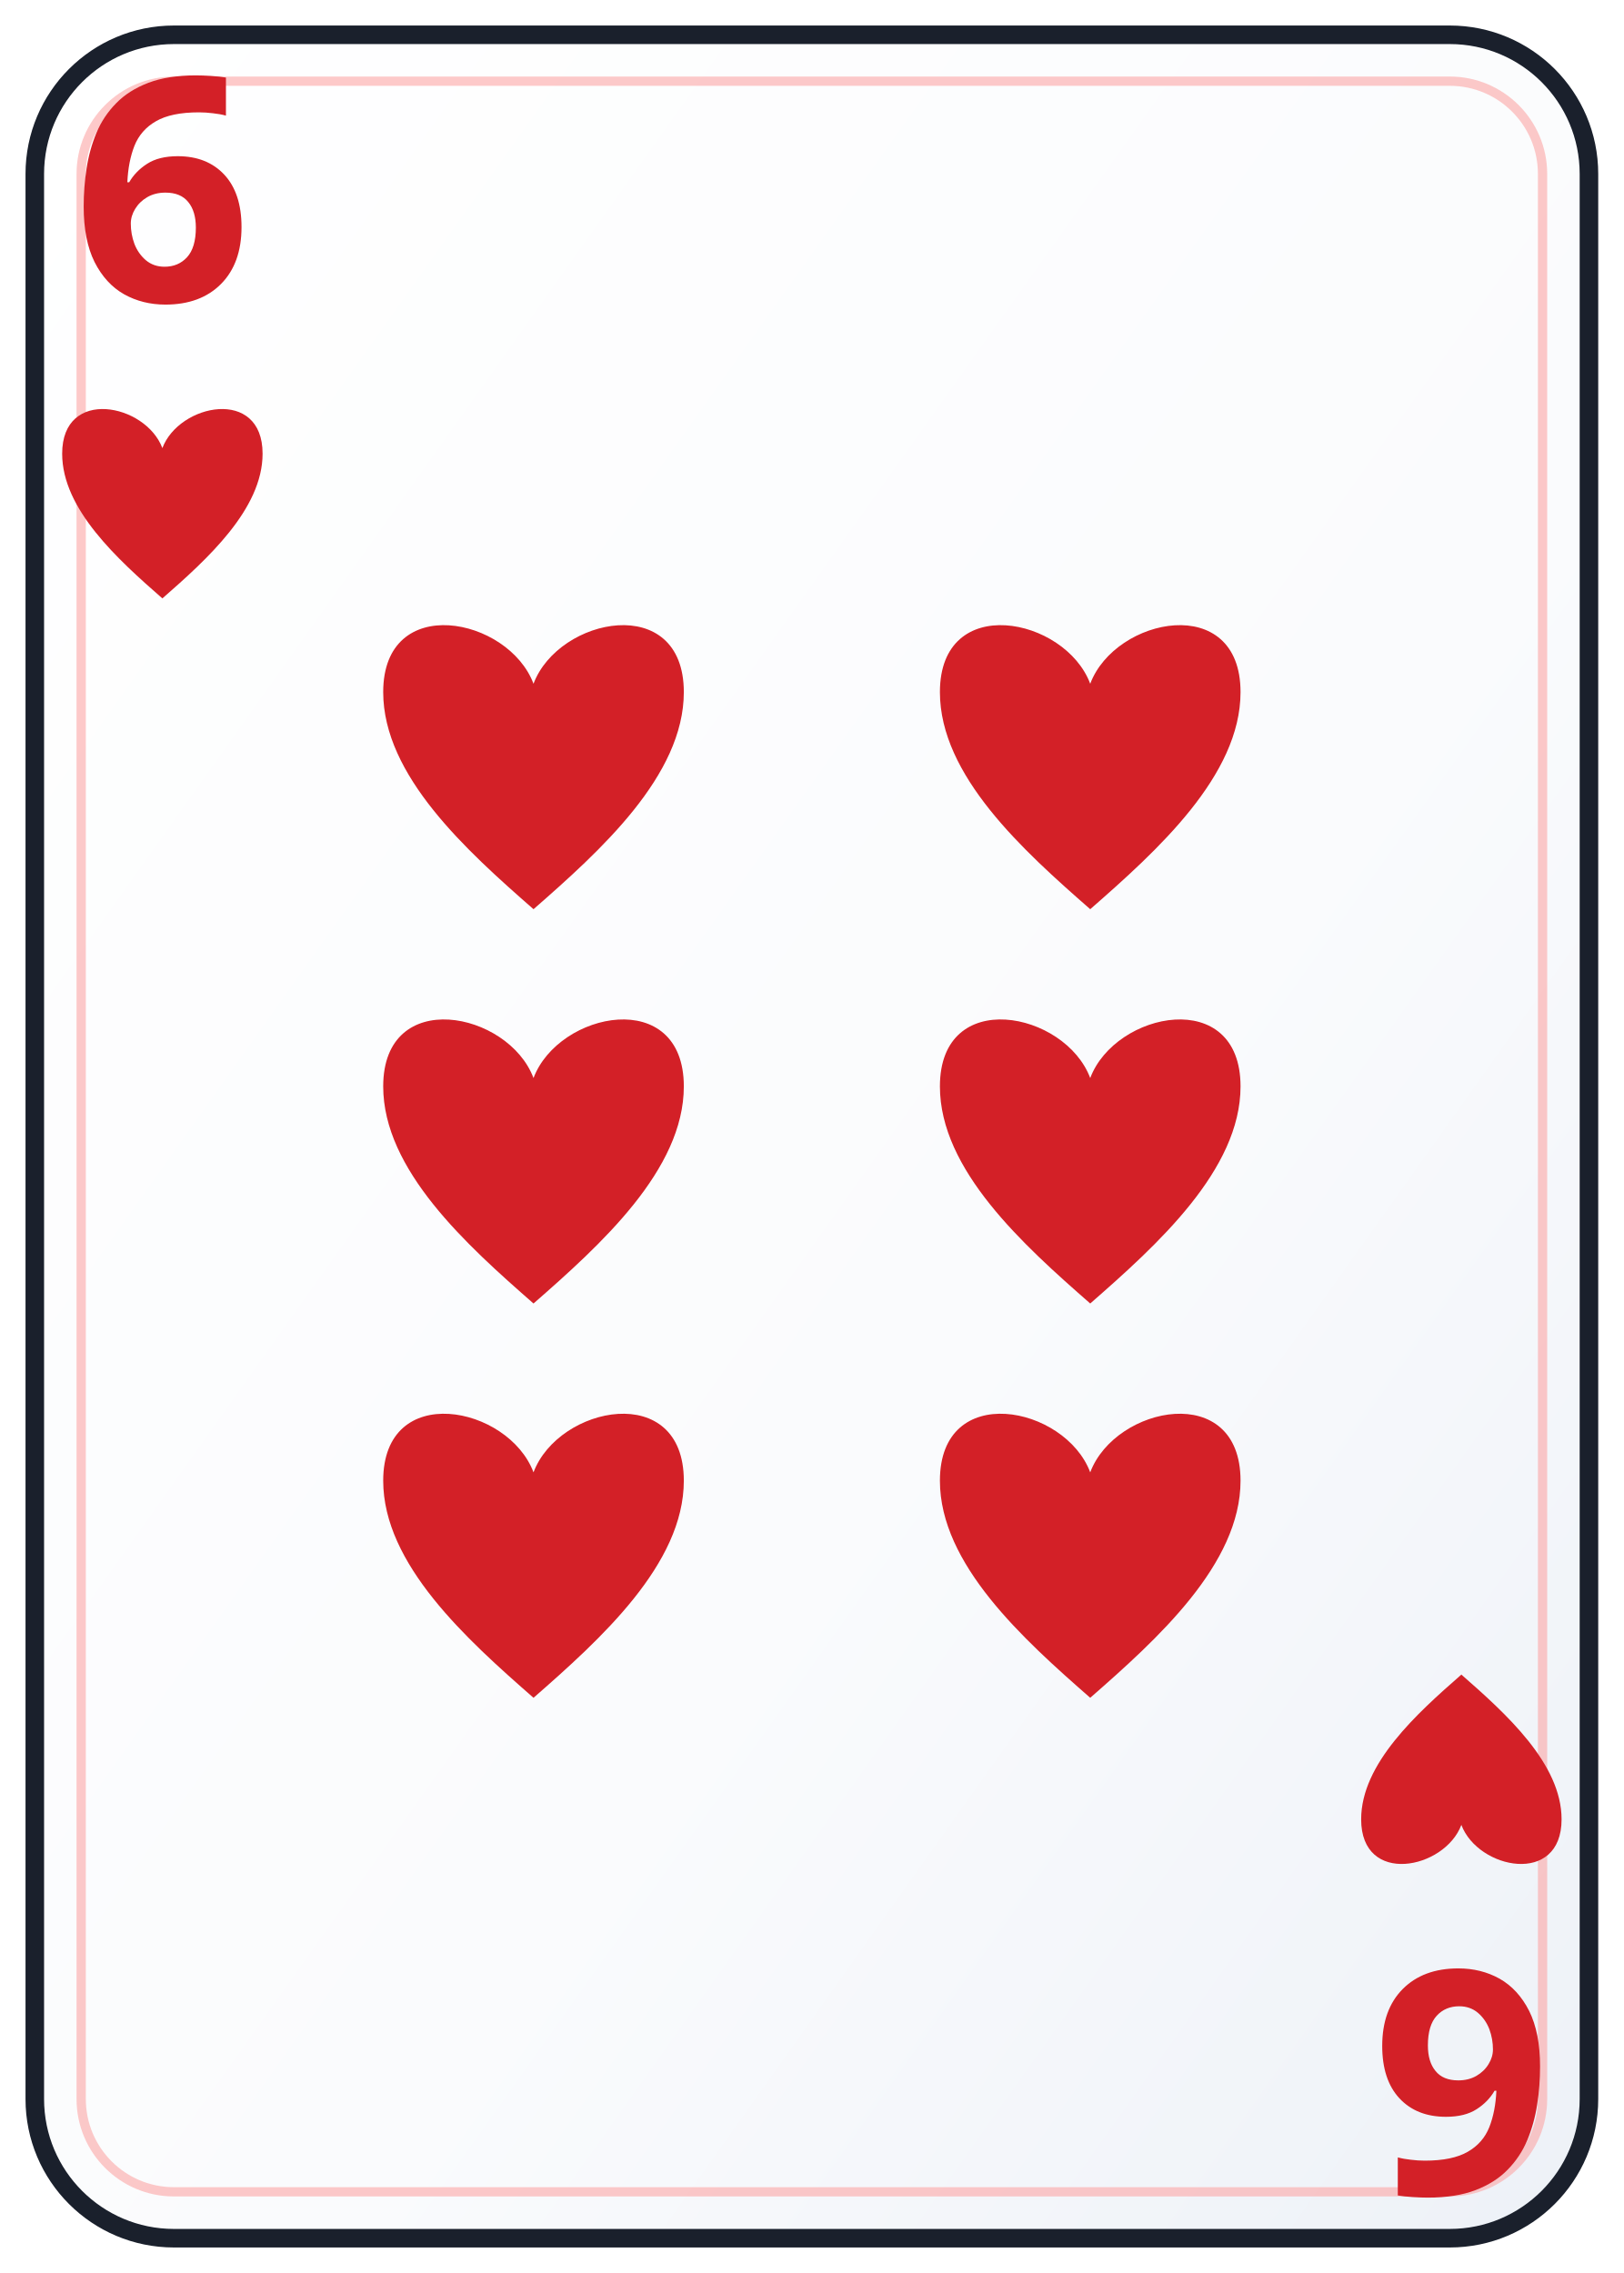
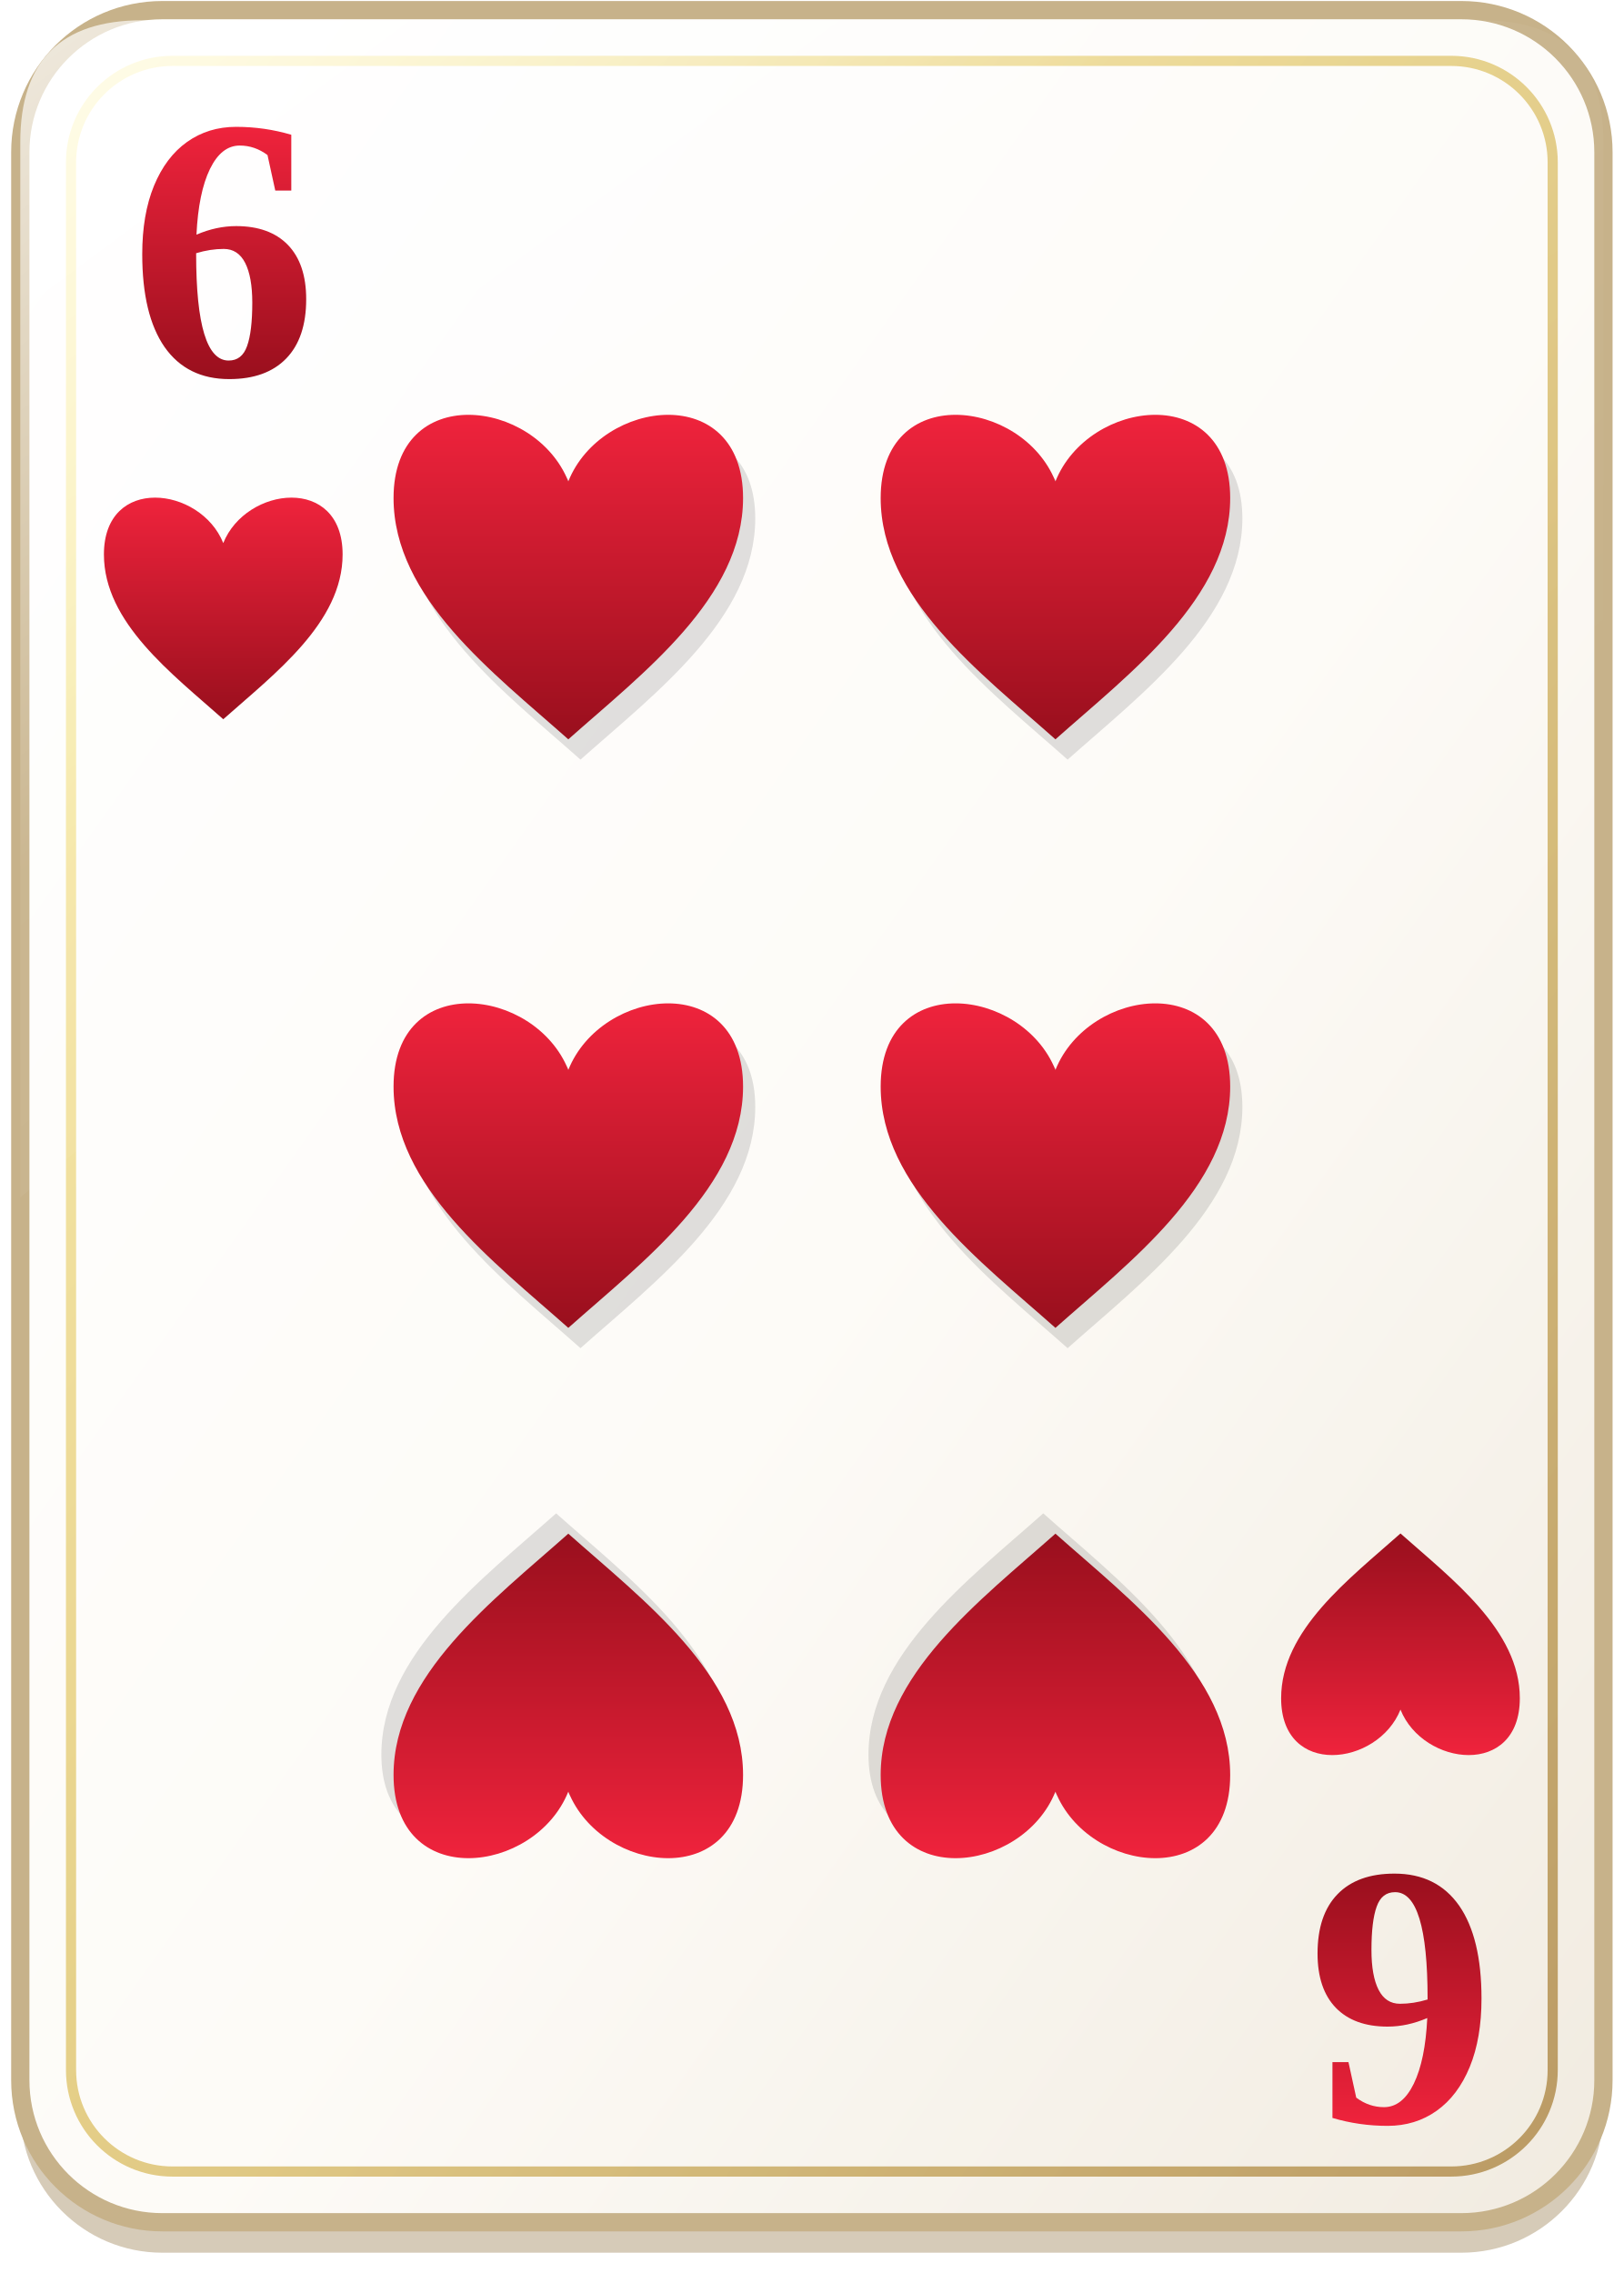
- <svg xmlns="http://www.w3.org/2000/svg" viewBox="0 0 140 196" width="140" height="196">
+ <svg xmlns="http://www.w3.org/2000/svg" viewBox="0 0 160 224" width="160" height="224">
  <defs>
-     <linearGradient id="cardBg" x1="0%" y1="0%" x2="100%" y2="100%">
+     <linearGradient id="cardFace" x1="0%" y1="0%" x2="100%" y2="100%">
      <stop offset="0%" stop-color="#ffffff" />
-       <stop offset="60%" stop-color="#fafbfd" />
-       <stop offset="100%" stop-color="#edf1f7" />
+       <stop offset="55%" stop-color="#fdfbf7" />
+       <stop offset="100%" stop-color="#f1ebe0" />
    </linearGradient>
+     <linearGradient id="gloss" x1="0%" y1="0%" x2="80%" y2="80%">
+       <stop offset="0%" stop-color="#ffffff" stop-opacity="0.72" />
+       <stop offset="45%" stop-color="#ffffff" stop-opacity="0.06" />
+       <stop offset="100%" stop-color="#ffffff" stop-opacity="0" />
+     </linearGradient>
+     <linearGradient id="goldGrad" x1="0%" y1="0%" x2="100%" y2="100%">
+       <stop offset="0%" stop-color="#fef08a" />
+       <stop offset="48%" stop-color="#d4af37" />
+       <stop offset="100%" stop-color="#92600a" />
+     </linearGradient>
+     <linearGradient id="suitGrad" x1="0%" y1="0%" x2="0%" y2="100%">
+       <stop offset="0%" stop-color="#ef233c" />
+       <stop offset="100%" stop-color="#990f1d" />
+     </linearGradient>
+     <radialGradient id="aceHalo" cx="50%" cy="50%" r="50%">
+       <stop offset="0%" stop-color="#fecdd3" stop-opacity="0.85" />
+       <stop offset="100%" stop-color="#ffffff" stop-opacity="0" />
+     </radialGradient>
  </defs>
-   <rect x="3" y="3" width="134" height="190" rx="12" fill="url(#cardBg)" stroke="#1a202c" stroke-width="1.6" />
-   <rect x="7" y="7" width="126" height="182" rx="8" fill="none" stroke="#fca5a5" stroke-width="0.8" opacity="0.6" />
-   <g transform="translate(14, 26)">
-     <text x="0" y="0" font-family="'Cinzel', 'Segoe UI', 'Helvetica Neue', serif" font-size="27" font-weight="800" text-anchor="middle" fill="#d32027">6</text>
-     <path d="M 0 -7 C -3 -15, -18 -18, -18 -6 C -18 4, -8 13, 0 20 C 8 13, 18 4, 18 -6 C 18 -18, 3 -15, 0 -7 Z" fill="#d32027" transform="translate(0, 16) scale(0.48)" />
+   <rect x="2" y="2" width="156" height="220" rx="14" fill="#d6cbb8" />
+   <rect x="2" y="1" width="156" height="218" rx="14" fill="url(#cardFace)" stroke="#c7b28a" stroke-width="1.8" />
+   <rect x="7" y="6" width="146" height="208" rx="10" fill="none" stroke="url(#goldGrad)" stroke-width="1" opacity="0.58" />
+   <path d="M 14 2 L 146 2 Q 158 2 158 14 L 158 76 Q 75 56 2 118 L 2 14 Q 2 2 14 2 Z" fill="url(#gloss)" />
+   <g transform="translate(22, 37)">
+     <text x="0" y="0" font-family="'Georgia', 'Times New Roman', 'Segoe UI', serif" font-size="37" font-weight="900" letter-spacing="0" text-anchor="middle" fill="url(#suitGrad)">6</text>
+     <path d="M 0 -8 C -4 -18, -21 -20, -21 -6 C -21 6, -9 15, 0 23 C 9 15, 21 6, 21 -6 C 21 -20, 4 -18, 0 -8 Z" fill="url(#suitGrad)" transform="translate(0, 21) scale(0.56)" />
  </g>
-   <path d="M 0 -7 C -3 -15, -18 -18, -18 -6 C -18 4, -8 13, 0 20 C 8 13, 18 4, 18 -6 C 18 -18, 3 -15, 0 -7 Z" fill="#d32027" transform="translate(46, 64) scale(0.72)" />
-   <path d="M 0 -7 C -3 -15, -18 -18, -18 -6 C -18 4, -8 13, 0 20 C 8 13, 18 4, 18 -6 C 18 -18, 3 -15, 0 -7 Z" fill="#d32027" transform="translate(94, 64) scale(0.72)" />
-   <path d="M 0 -7 C -3 -15, -18 -18, -18 -6 C -18 4, -8 13, 0 20 C 8 13, 18 4, 18 -6 C 18 -18, 3 -15, 0 -7 Z" fill="#d32027" transform="translate(46, 98) scale(0.72)" />
-   <path d="M 0 -7 C -3 -15, -18 -18, -18 -6 C -18 4, -8 13, 0 20 C 8 13, 18 4, 18 -6 C 18 -18, 3 -15, 0 -7 Z" fill="#d32027" transform="translate(94, 98) scale(0.72)" />
-   <path d="M 0 -7 C -3 -15, -18 -18, -18 -6 C -18 4, -8 13, 0 20 C 8 13, 18 4, 18 -6 C 18 -18, 3 -15, 0 -7 Z" fill="#d32027" transform="translate(46, 132) scale(0.72)" />
-   <path d="M 0 -7 C -3 -15, -18 -18, -18 -6 C -18 4, -8 13, 0 20 C 8 13, 18 4, 18 -6 C 18 -18, 3 -15, 0 -7 Z" fill="#d32027" transform="translate(94, 132) scale(0.72)" />
-   <g transform="translate(126, 170) rotate(180)">
-     <text x="0" y="0" font-family="'Cinzel', 'Segoe UI', 'Helvetica Neue', serif" font-size="27" font-weight="800" text-anchor="middle" fill="#d32027">6</text>
-     <path d="M 0 -7 C -3 -15, -18 -18, -18 -6 C -18 4, -8 13, 0 20 C 8 13, 18 4, 18 -6 C 18 -18, 3 -15, 0 -7 Z" fill="#d32027" transform="translate(0, 16) scale(0.48)" />
+   <g transform="translate(56, 54)">
+     <path d="M 0 -8 C -4 -18, -21 -20, -21 -6 C -21 6, -9 15, 0 23 C 9 15, 21 6, 21 -6 C 21 -20, 4 -18, 0 -8 Z" fill="rgba(0,0,0,0.12)" transform="translate(1.2, 2) scale(0.82)" />
+     <path d="M 0 -8 C -4 -18, -21 -20, -21 -6 C -21 6, -9 15, 0 23 C 9 15, 21 6, 21 -6 C 21 -20, 4 -18, 0 -8 Z" fill="url(#suitGrad)" transform="scale(0.82)" />
+   </g>
+   <g transform="translate(104, 54)">
+     <path d="M 0 -8 C -4 -18, -21 -20, -21 -6 C -21 6, -9 15, 0 23 C 9 15, 21 6, 21 -6 C 21 -20, 4 -18, 0 -8 Z" fill="rgba(0,0,0,0.12)" transform="translate(1.2, 2) scale(0.82)" />
+     <path d="M 0 -8 C -4 -18, -21 -20, -21 -6 C -21 6, -9 15, 0 23 C 9 15, 21 6, 21 -6 C 21 -20, 4 -18, 0 -8 Z" fill="url(#suitGrad)" transform="scale(0.82)" />
+   </g>
+   <g transform="translate(56, 112)">
+     <path d="M 0 -8 C -4 -18, -21 -20, -21 -6 C -21 6, -9 15, 0 23 C 9 15, 21 6, 21 -6 C 21 -20, 4 -18, 0 -8 Z" fill="rgba(0,0,0,0.12)" transform="translate(1.2, 2) scale(0.82)" />
+     <path d="M 0 -8 C -4 -18, -21 -20, -21 -6 C -21 6, -9 15, 0 23 C 9 15, 21 6, 21 -6 C 21 -20, 4 -18, 0 -8 Z" fill="url(#suitGrad)" transform="scale(0.82)" />
+   </g>
+   <g transform="translate(104, 112)">
+     <path d="M 0 -8 C -4 -18, -21 -20, -21 -6 C -21 6, -9 15, 0 23 C 9 15, 21 6, 21 -6 C 21 -20, 4 -18, 0 -8 Z" fill="rgba(0,0,0,0.12)" transform="translate(1.2, 2) scale(0.82)" />
+     <path d="M 0 -8 C -4 -18, -21 -20, -21 -6 C -21 6, -9 15, 0 23 C 9 15, 21 6, 21 -6 C 21 -20, 4 -18, 0 -8 Z" fill="url(#suitGrad)" transform="scale(0.82)" />
+   </g>
+   <g transform="translate(56, 170) rotate(180)">
+     <path d="M 0 -8 C -4 -18, -21 -20, -21 -6 C -21 6, -9 15, 0 23 C 9 15, 21 6, 21 -6 C 21 -20, 4 -18, 0 -8 Z" fill="rgba(0,0,0,0.12)" transform="translate(1.2, 2) scale(0.82)" />
+     <path d="M 0 -8 C -4 -18, -21 -20, -21 -6 C -21 6, -9 15, 0 23 C 9 15, 21 6, 21 -6 C 21 -20, 4 -18, 0 -8 Z" fill="url(#suitGrad)" transform="scale(0.82)" />
+   </g>
+   <g transform="translate(104, 170) rotate(180)">
+     <path d="M 0 -8 C -4 -18, -21 -20, -21 -6 C -21 6, -9 15, 0 23 C 9 15, 21 6, 21 -6 C 21 -20, 4 -18, 0 -8 Z" fill="rgba(0,0,0,0.12)" transform="translate(1.2, 2) scale(0.82)" />
+     <path d="M 0 -8 C -4 -18, -21 -20, -21 -6 C -21 6, -9 15, 0 23 C 9 15, 21 6, 21 -6 C 21 -20, 4 -18, 0 -8 Z" fill="url(#suitGrad)" transform="scale(0.82)" />
+   </g>
+   <g transform="translate(138, 185) rotate(180)">
+     <text x="0" y="0" font-family="'Georgia', 'Times New Roman', 'Segoe UI', serif" font-size="37" font-weight="900" letter-spacing="0" text-anchor="middle" fill="url(#suitGrad)">6</text>
+     <path d="M 0 -8 C -4 -18, -21 -20, -21 -6 C -21 6, -9 15, 0 23 C 9 15, 21 6, 21 -6 C 21 -20, 4 -18, 0 -8 Z" fill="url(#suitGrad)" transform="translate(0, 21) scale(0.56)" />
  </g>
</svg>
